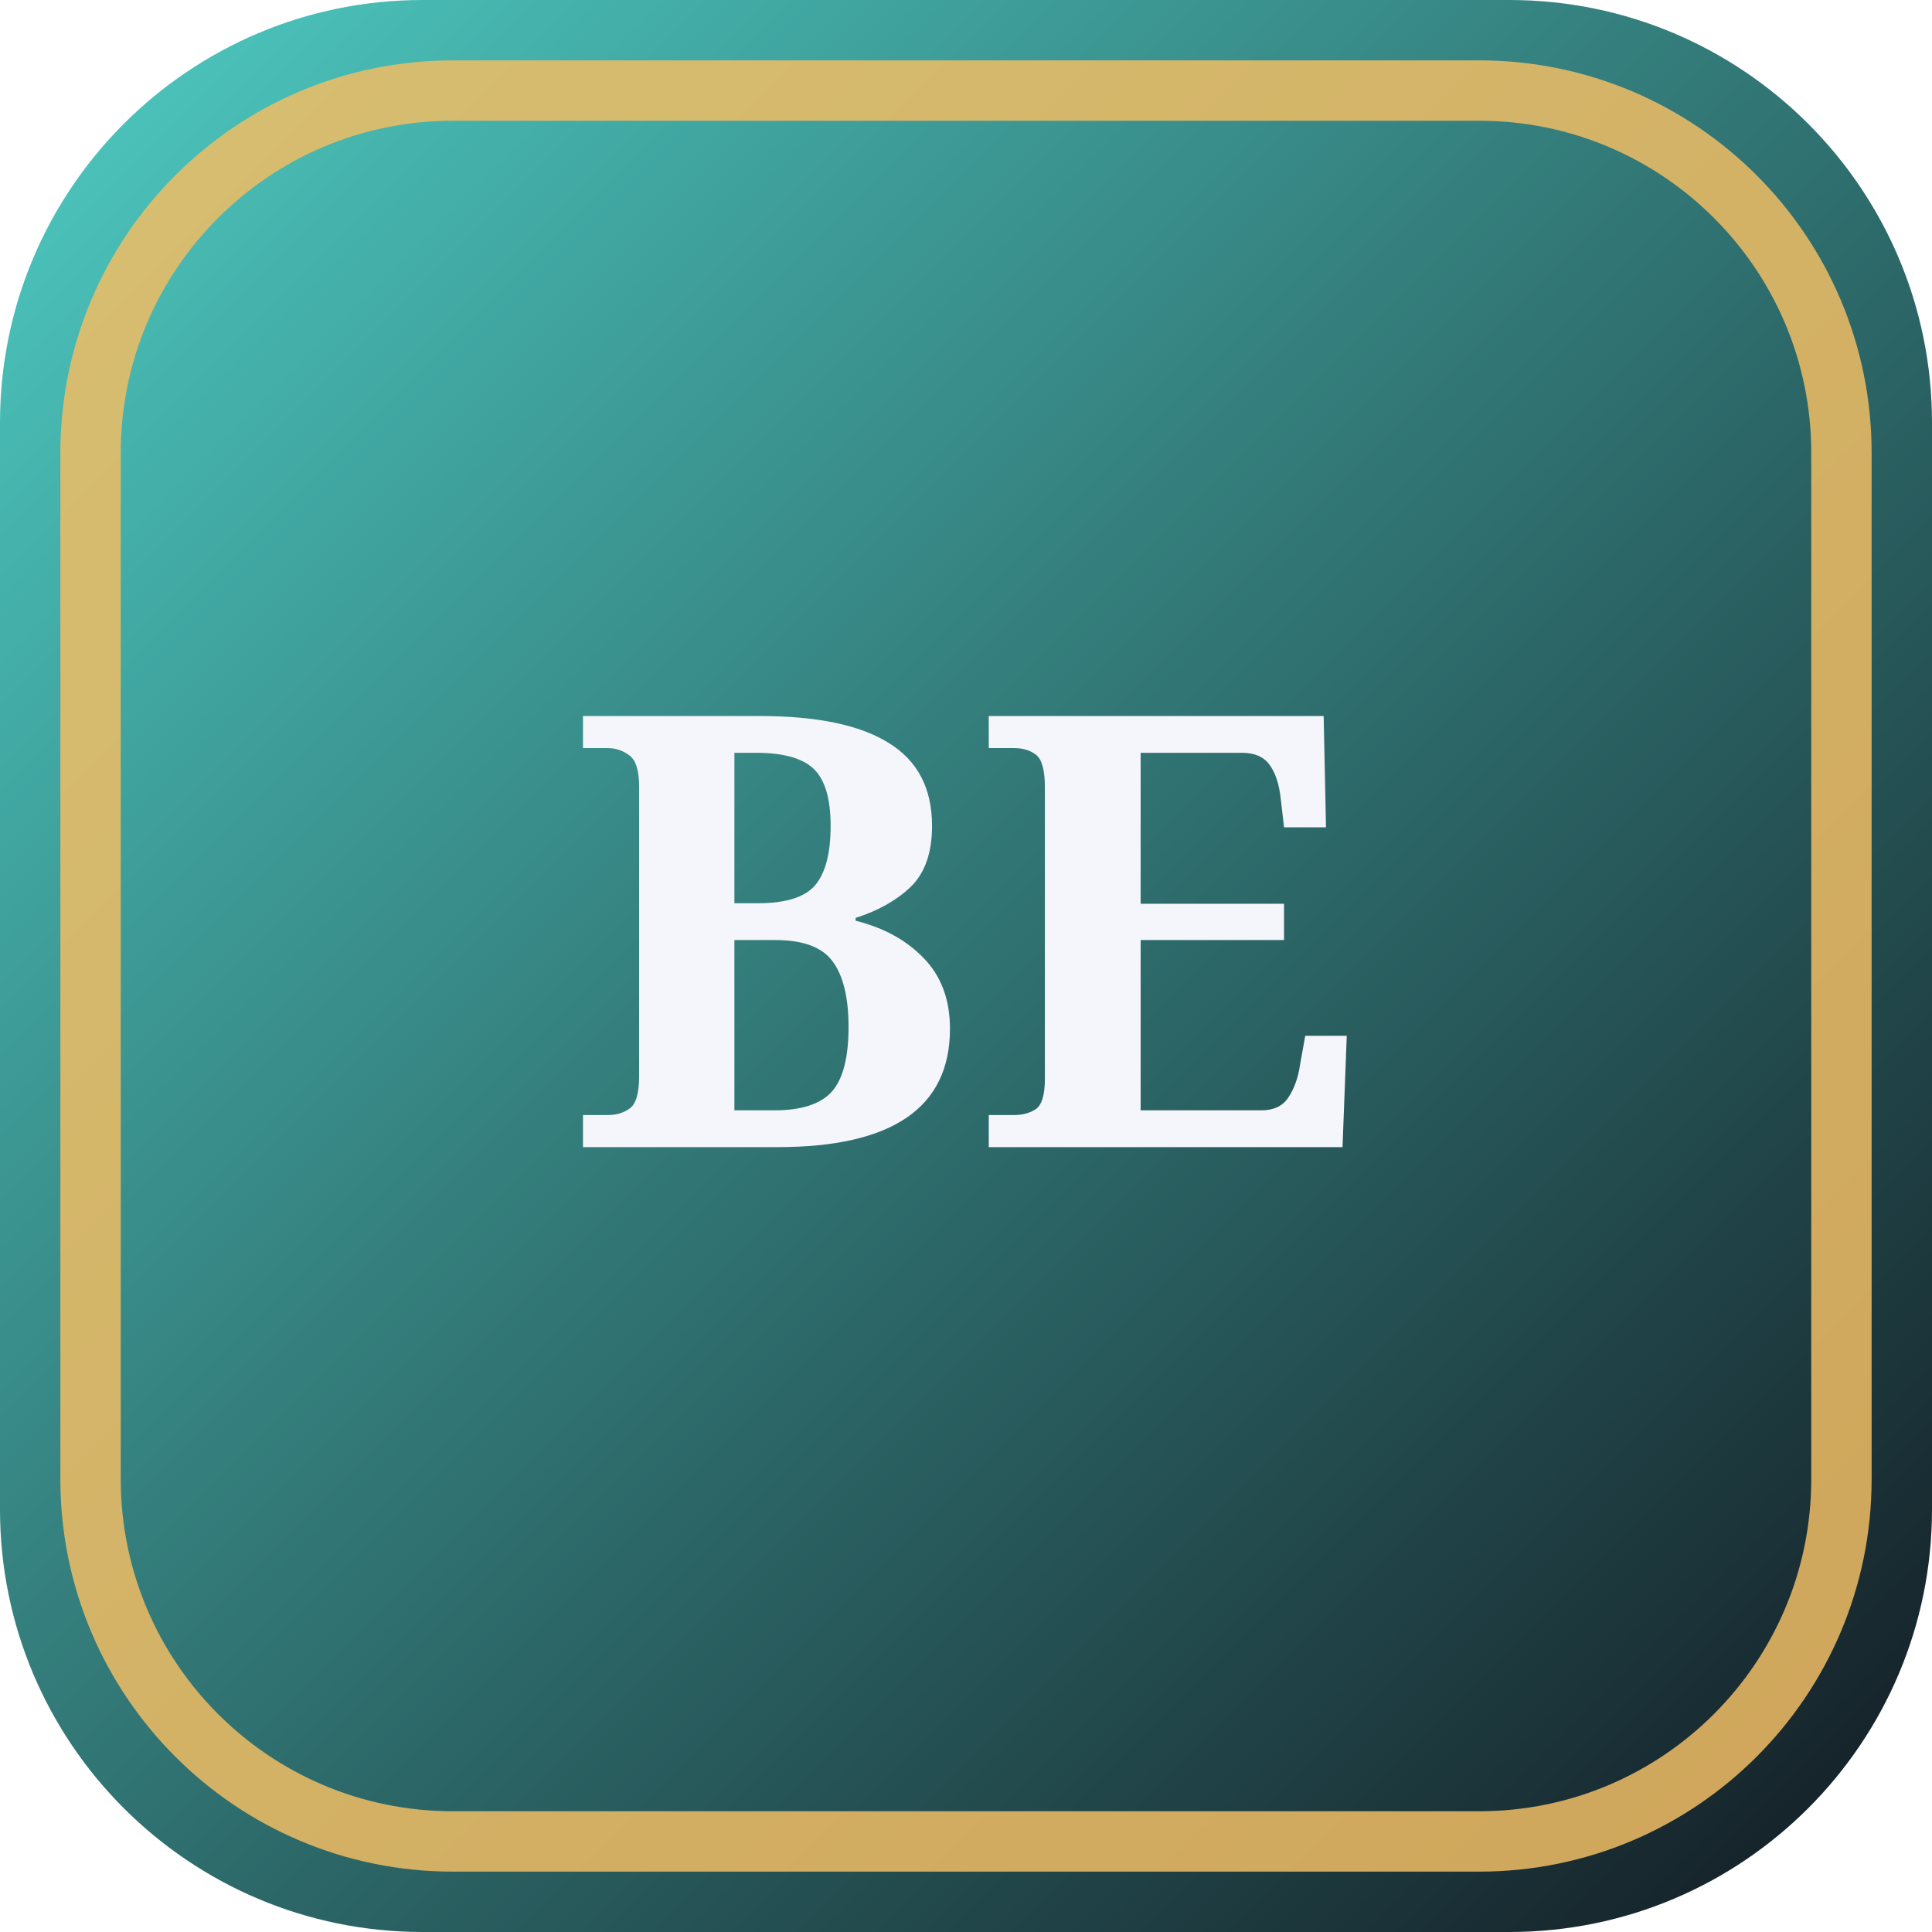
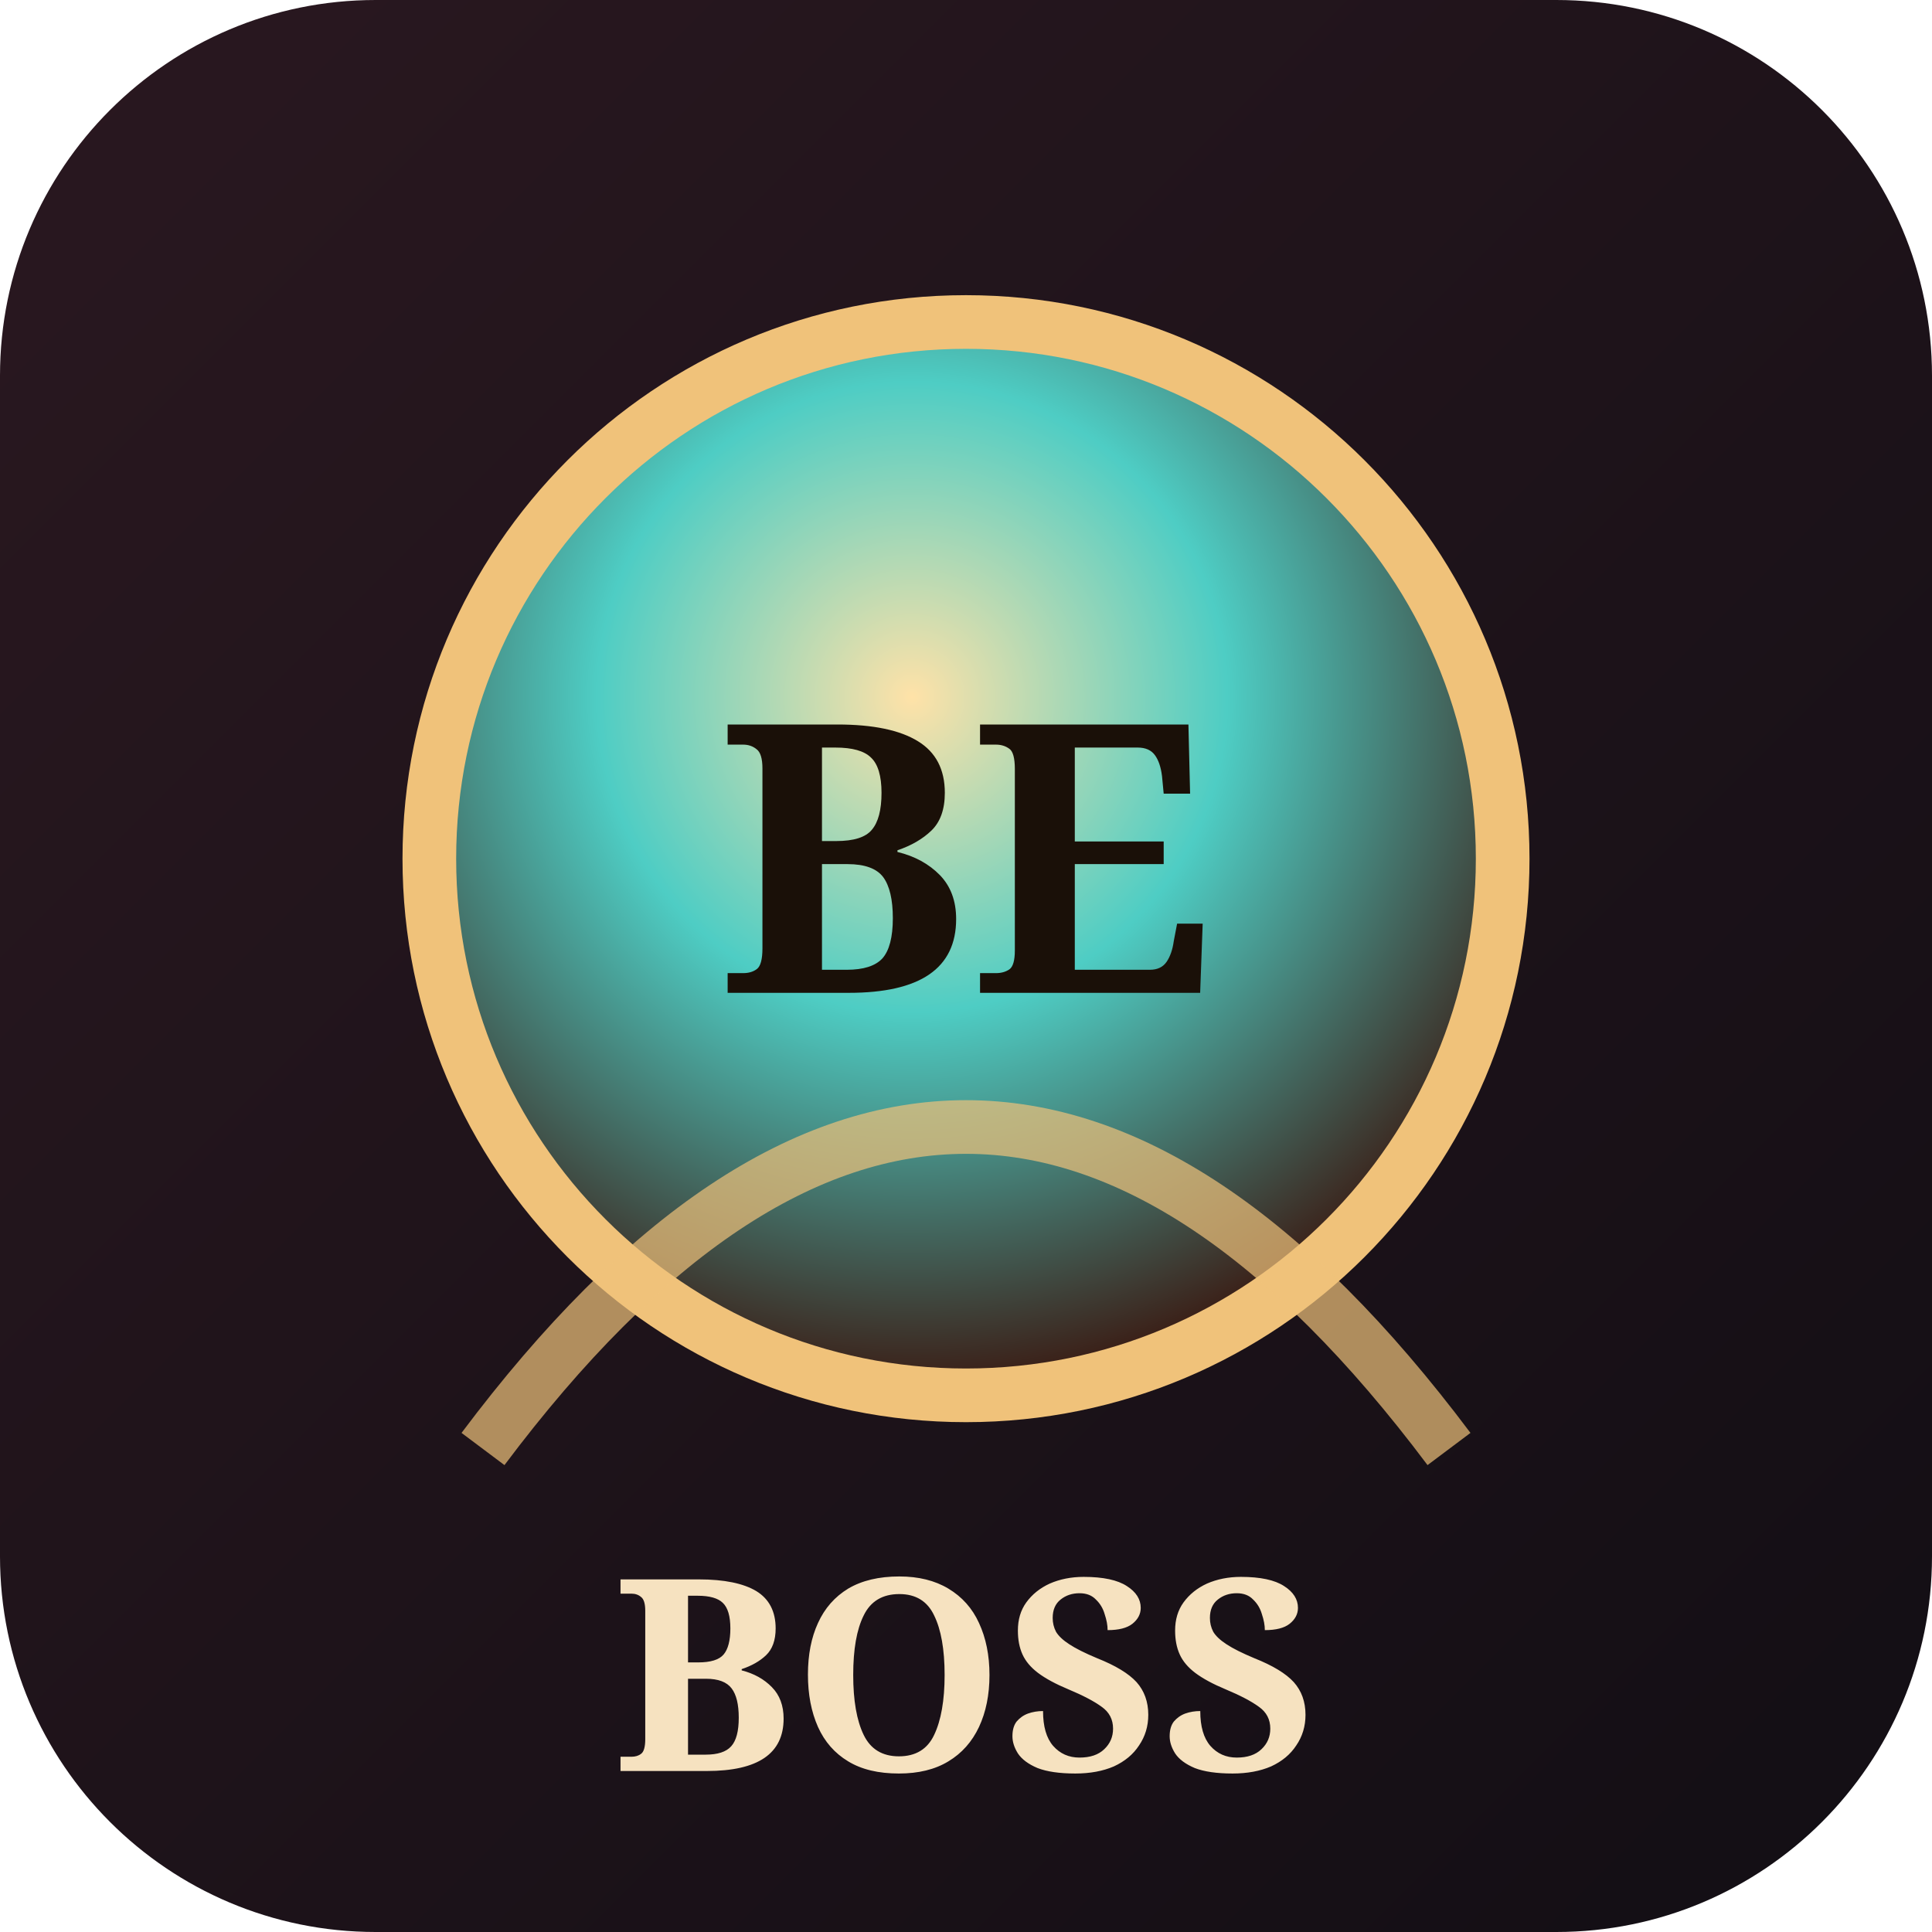
- <svg xmlns="http://www.w3.org/2000/svg" width="64" height="64" viewBox="0 0 64 64" role="img" aria-label="Bera">
+ <svg xmlns="http://www.w3.org/2000/svg" width="72" height="72" viewBox="0 0 72 72" role="img" aria-label="Bera">
  <defs>
-     <linearGradient id="g" x1="0" y1="0" x2="1" y2="1">
-       <stop offset="0%" stop-color="#4ECDC4" />
-       <stop offset="100%" stop-color="#121820" />
+     <linearGradient id="bgboss1771351617241" x1="0" y1="0" x2="1" y2="1">
+       <stop offset="0%" stop-color="#2a1820" />
+       <stop offset="100%" stop-color="#120e14" />
    </linearGradient>
+     <radialGradient id="orbboss1771351617241" cx="0.45" cy="0.35" r="0.65">
+       <stop offset="0%" stop-color="#ffe2a8" />
+       <stop offset="45%" stop-color="#4ECDC4" />
+       <stop offset="100%" stop-color="#3a1810" />
+     </radialGradient>
  </defs>
-   <rect width="64" height="64" rx="14" fill="url(#g)" />
-   <rect x="3" y="3" width="58" height="58" rx="12" fill="none" stroke="#f0bd64" stroke-width="2" opacity="0.85" />
-   <text x="32" y="38" text-anchor="middle" font-family="Georgia, serif" font-size="20" font-weight="600" fill="#f4f6fb">BE</text>
+   <rect width="72" height="72" rx="14" fill="url(#bgboss1771351617241)" />
+   <circle cx="36" cy="32" r="20" fill="url(#orbboss1771351617241)" stroke="#f0c27a" stroke-width="2" />
+   <path d="M18 54c6-8 12-12 18-12s12 4 18 12" fill="none" stroke="#f0c27a" stroke-width="2" opacity="0.7" />
+   <text x="36" y="37" text-anchor="middle" font-family="Georgia, serif" font-size="14" font-weight="700" fill="#1a1008">BE</text>
+   <text x="36" y="66" text-anchor="middle" font-family="Georgia, serif" font-size="10" font-weight="700" fill="#f6e2c0">BOSS</text>
</svg>
